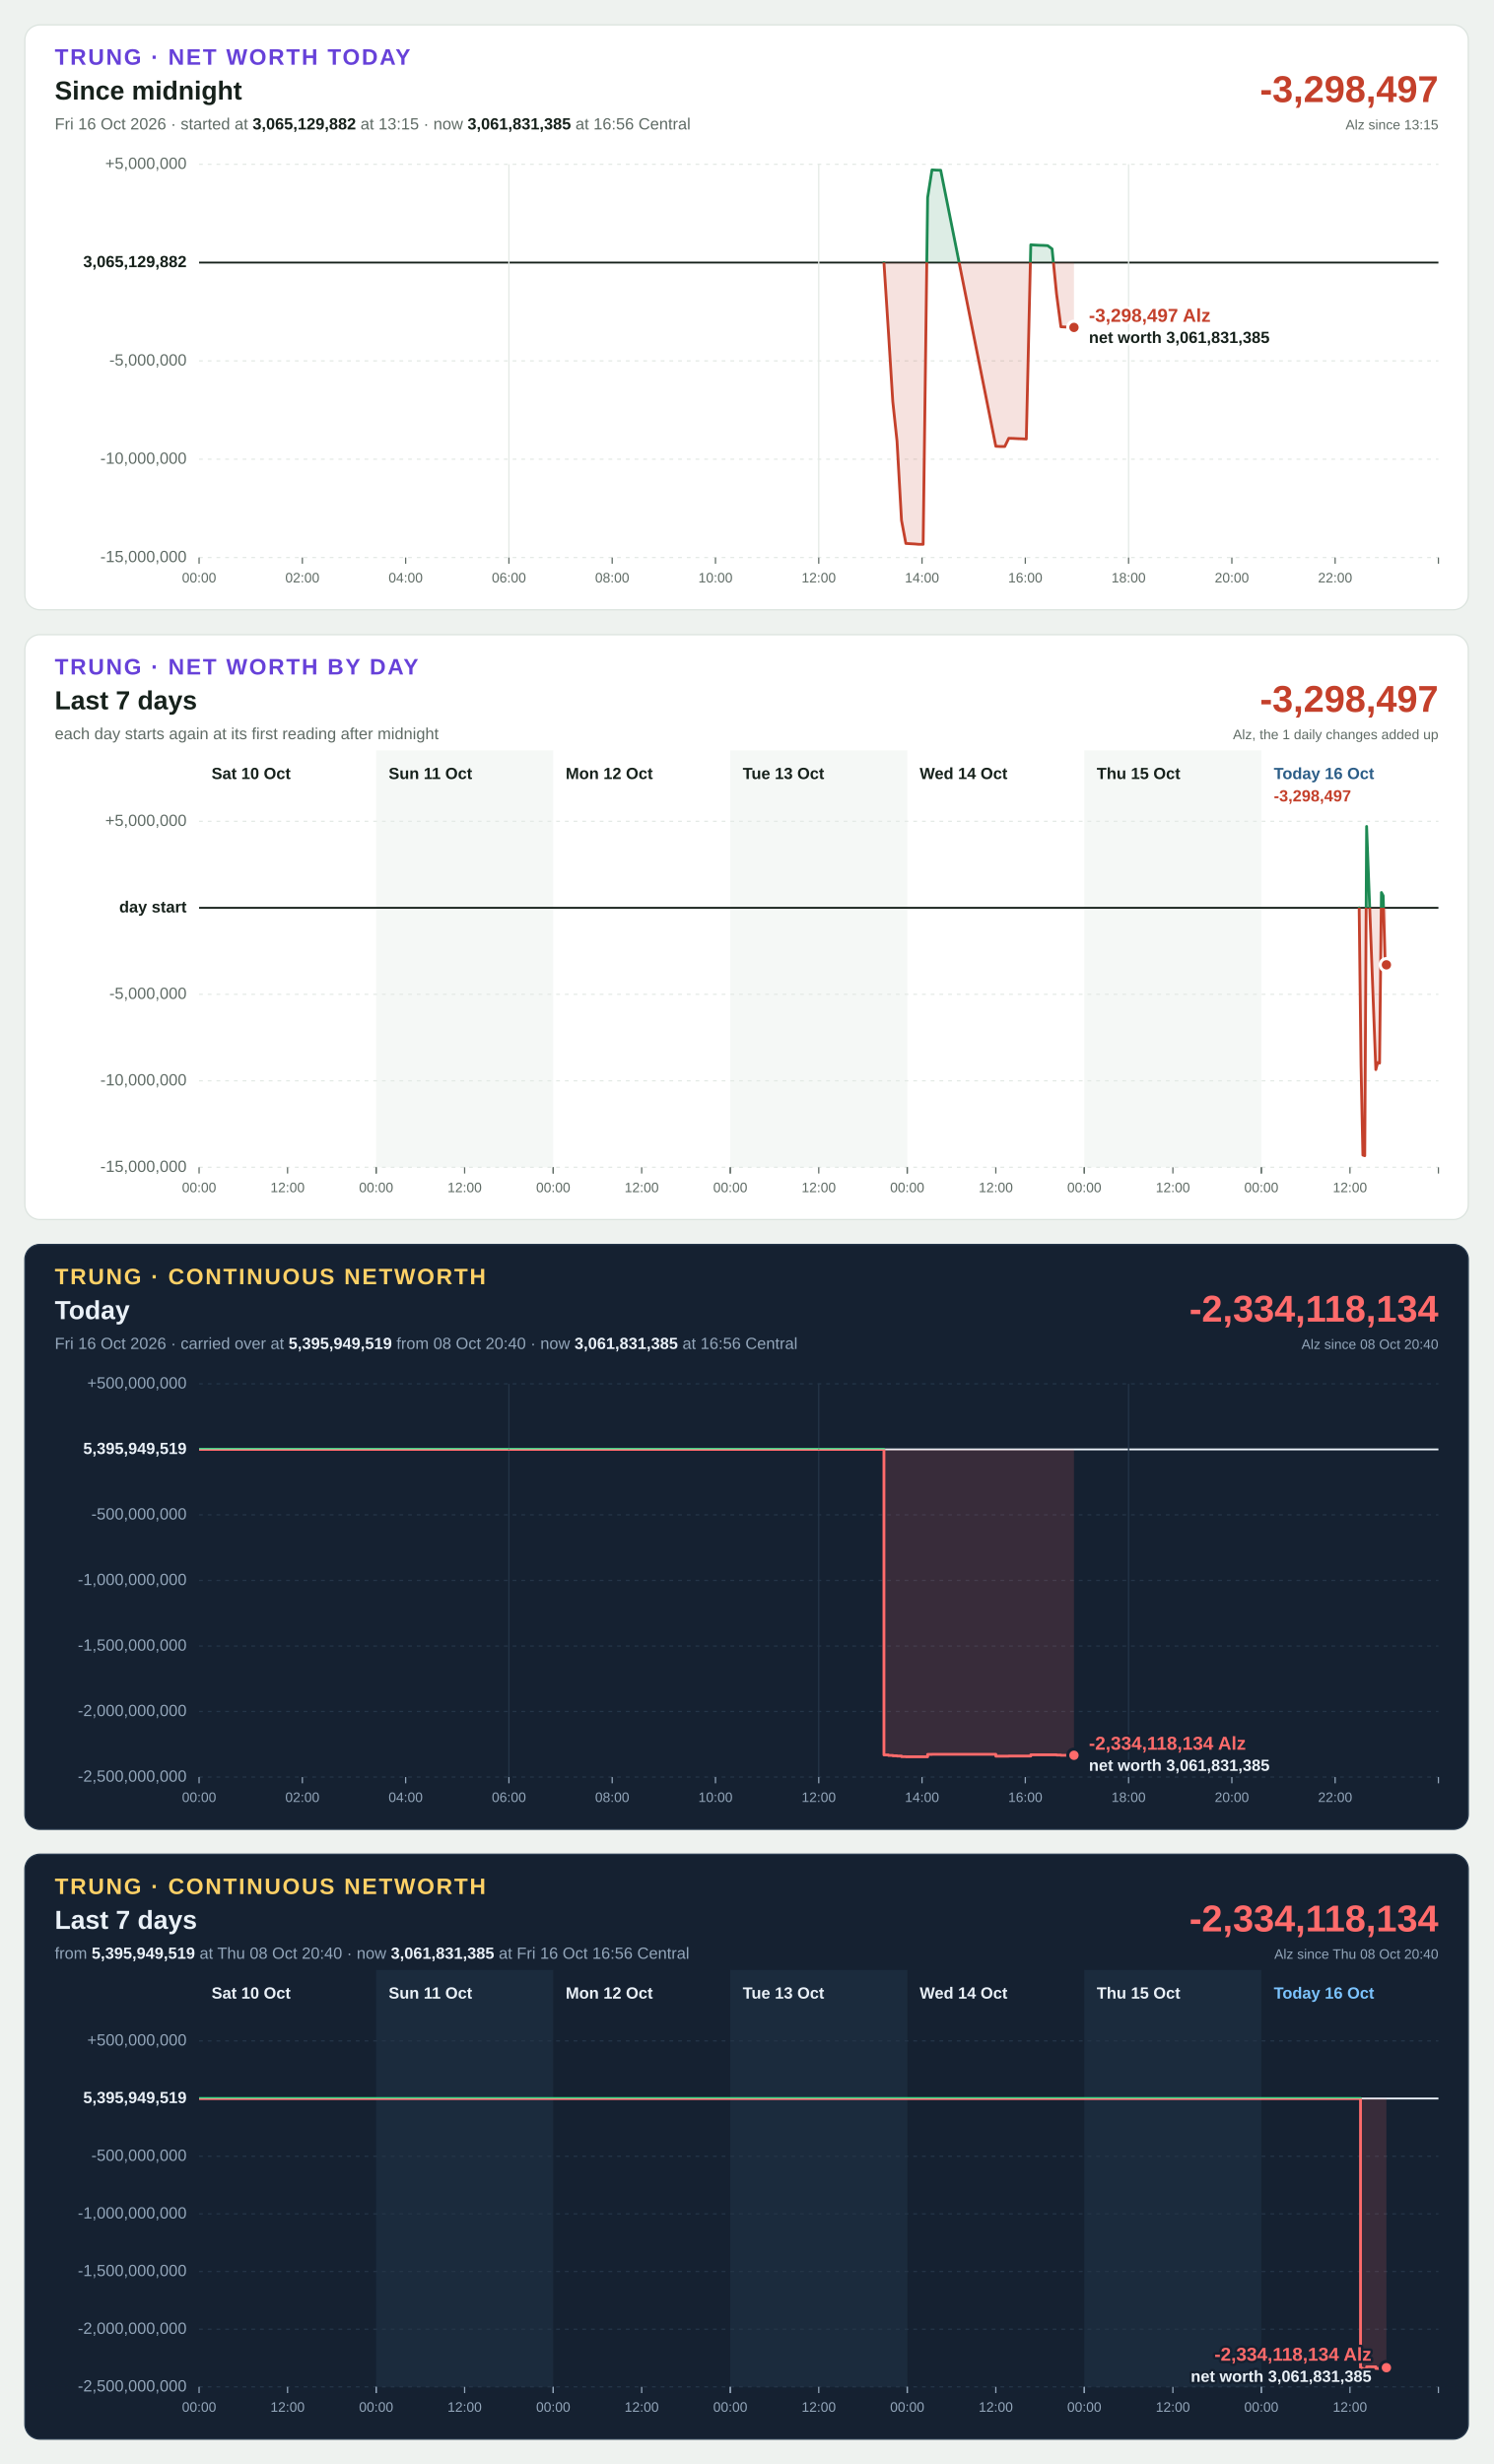
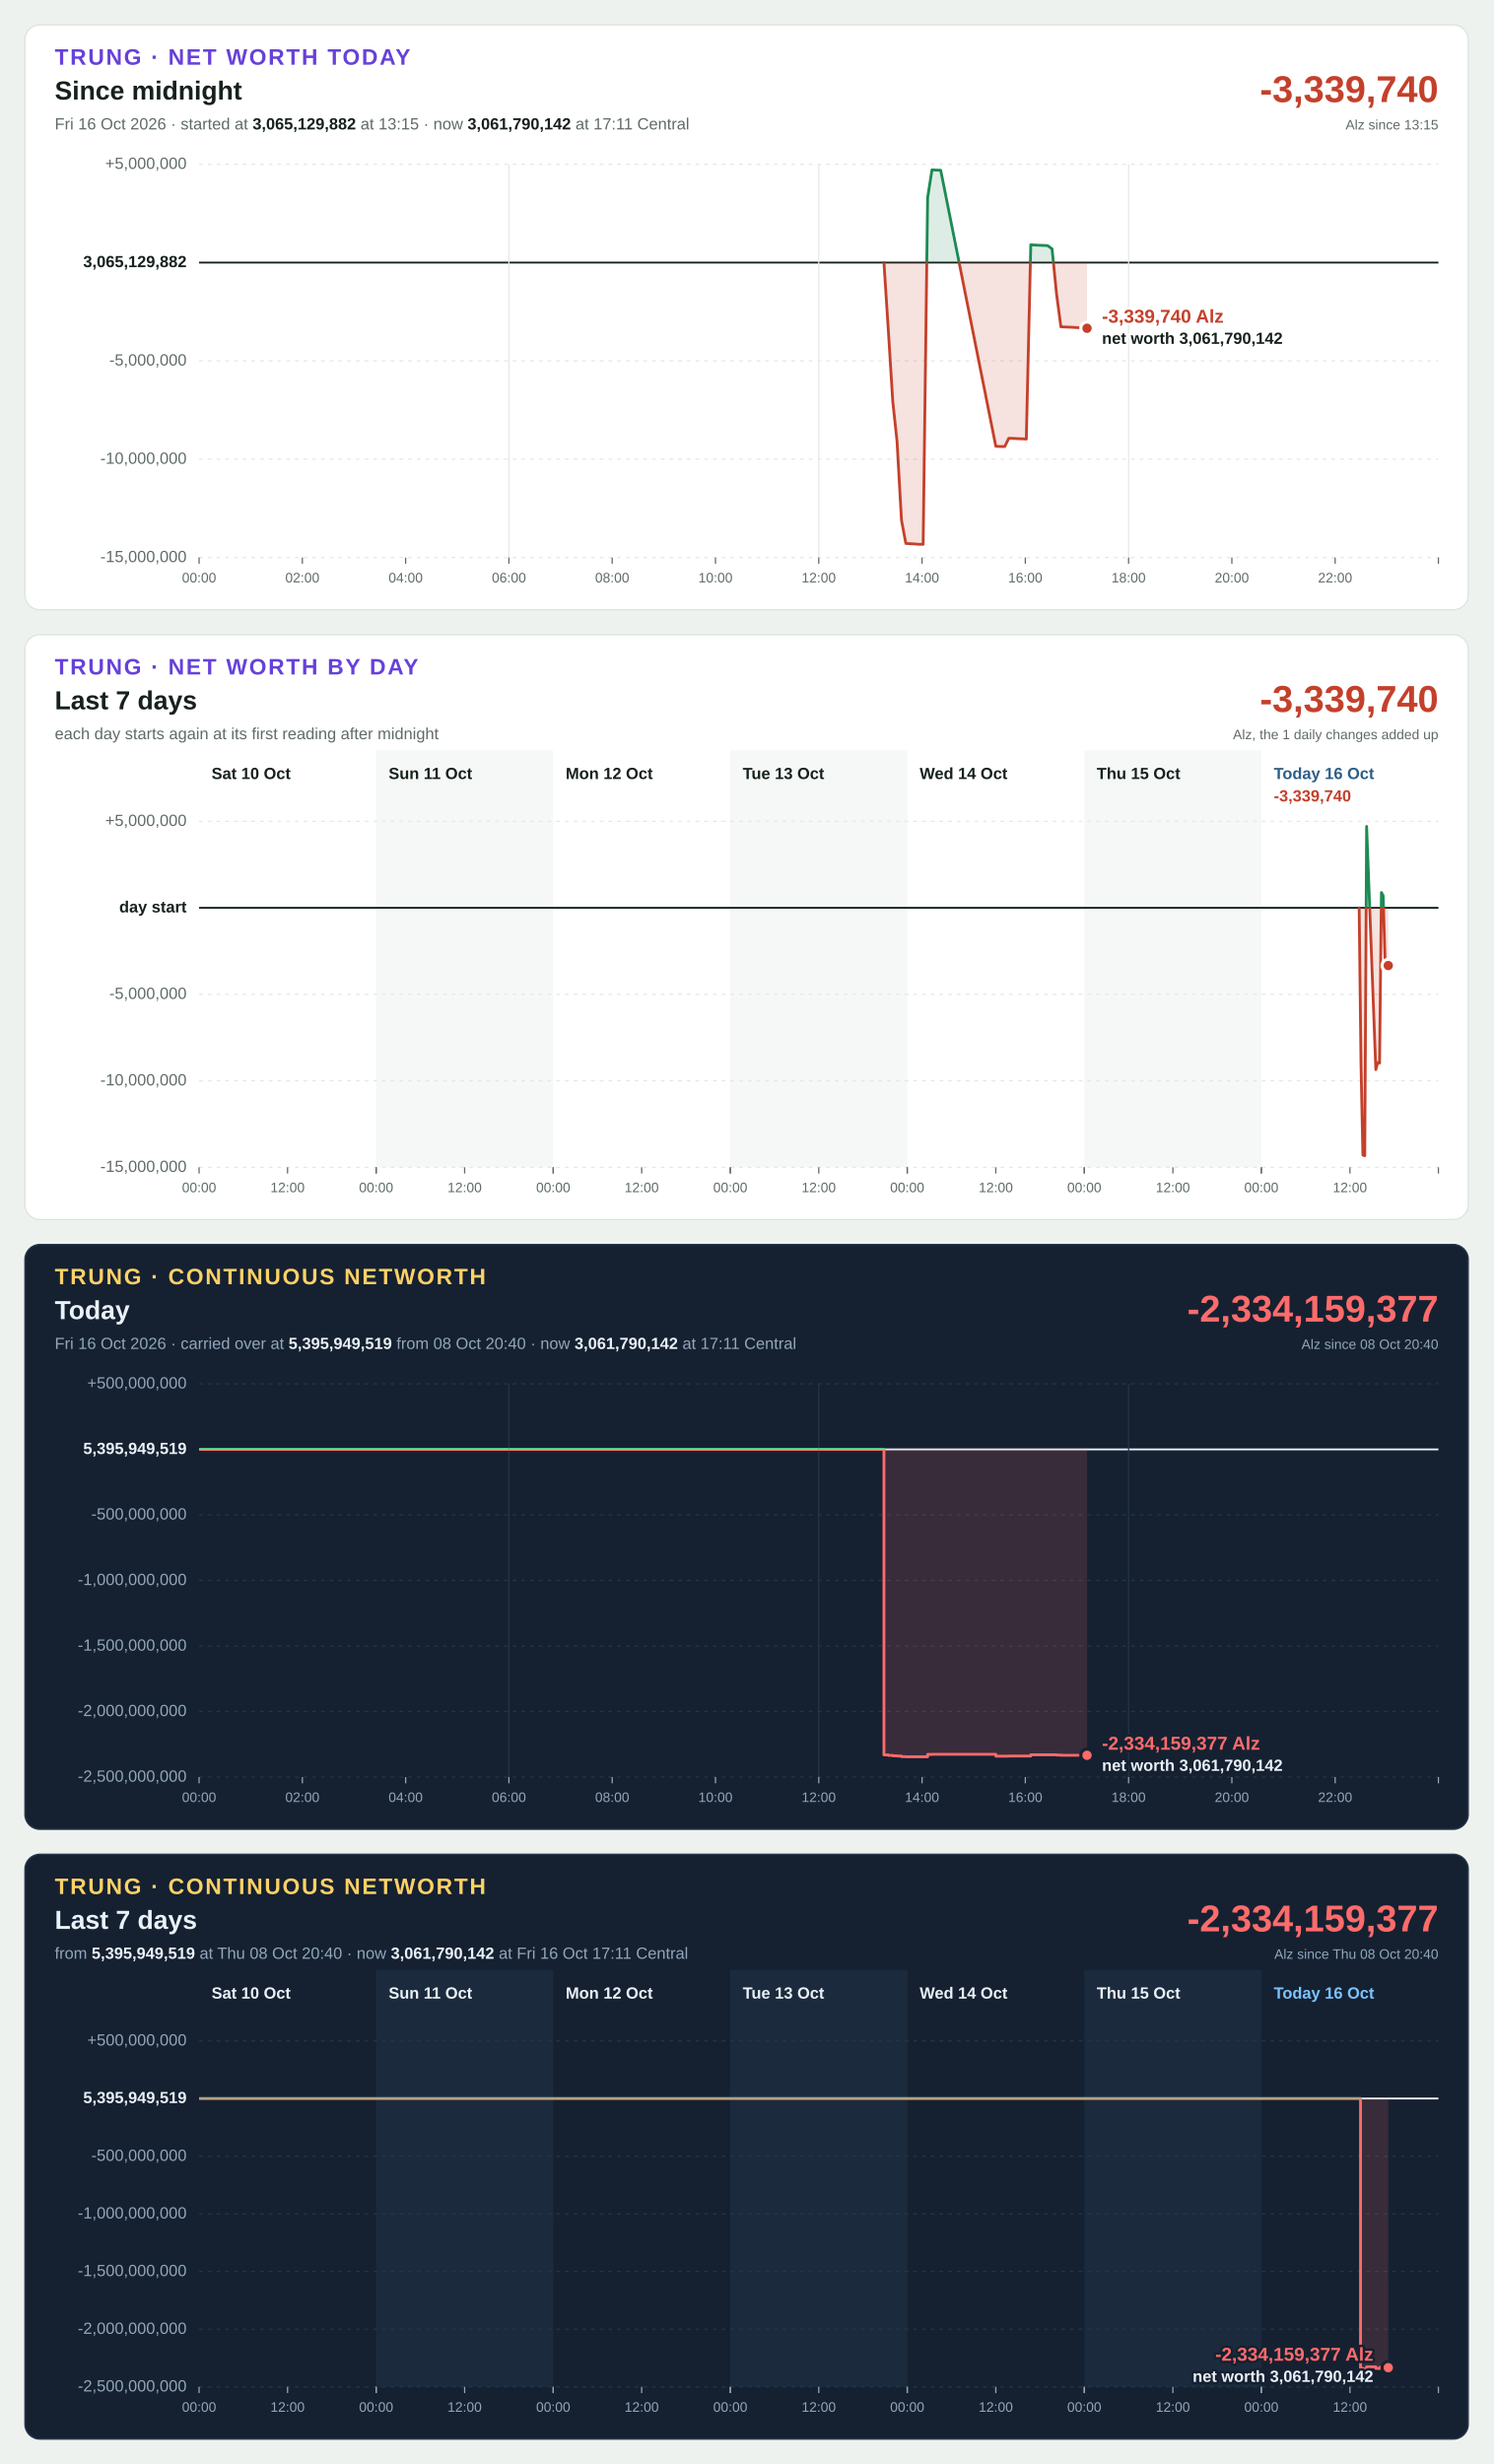
<svg xmlns="http://www.w3.org/2000/svg" width="1200" height="1980" viewBox="0 0 1200 1980" font-family="Segoe UI, Helvetica Neue, Arial, sans-serif" font-size="13" style="font-variant-numeric: tabular-nums">
  <rect width="1200" height="1980" fill="#eef2ef" />
  <g transform="translate(20,20)">
    <rect width="1160" height="470" rx="12" fill="#ffffff" stroke="#dbe3de" />
    <text x="24" y="32" font-size="18" font-weight="700" letter-spacing="1.4" fill="#6741d9">TRUNG · NET WORTH TODAY</text>
    <text x="24" y="60" font-size="21" font-weight="700" fill="#16211b">Since midnight</text>
-     <text x="24" y="84" fill="#5f6b65">Fri 16 Oct 2026 · started at <tspan font-weight="700" fill="#16211b">3,065,129,882</tspan> at 13:15 · now <tspan font-weight="700" fill="#16211b">3,061,831,385</tspan> at 16:56 Central</text>
-     <text x="1136" y="62" font-size="30" font-weight="700" text-anchor="end" fill="#c4402b">-3,298,497</text>
+     <text x="24" y="84" fill="#5f6b65">Fri 16 Oct 2026 · started at <tspan font-weight="700" fill="#16211b">3,065,129,882</tspan> at 13:15 · now <tspan font-weight="700" fill="#16211b">3,061,790,142</tspan> at 17:11 Central</text>
+     <text x="1136" y="62" font-size="30" font-weight="700" text-anchor="end" fill="#c4402b">-3,339,740</text>
    <text x="1136" y="84" font-size="11" text-anchor="end" fill="#5f6b65">Alz since 13:15</text>
    <line x1="140" x2="1136" y1="428.0" y2="428.0" stroke="#e3e9e5" stroke-width="1" stroke-dasharray="3 4" />
    <text x="130" y="428.0" text-anchor="end" dominant-baseline="middle" font-weight="400" fill="#5f6b65">-15,000,000</text>
    <line x1="140" x2="1136" y1="349.0" y2="349.0" stroke="#e3e9e5" stroke-width="1" stroke-dasharray="3 4" />
    <text x="130" y="349.0" text-anchor="end" dominant-baseline="middle" font-weight="400" fill="#5f6b65">-10,000,000</text>
    <line x1="140" x2="1136" y1="270.0" y2="270.0" stroke="#e3e9e5" stroke-width="1" stroke-dasharray="3 4" />
    <text x="130" y="270.0" text-anchor="end" dominant-baseline="middle" font-weight="400" fill="#5f6b65">-5,000,000</text>
    <line x1="140" x2="1136" y1="191.0" y2="191.0" stroke="#16211b" stroke-width="1.5" />
    <text x="130" y="191.0" text-anchor="end" dominant-baseline="middle" font-weight="700" fill="#16211b">3,065,129,882</text>
    <line x1="140" x2="1136" y1="112.0" y2="112.0" stroke="#e3e9e5" stroke-width="1" stroke-dasharray="3 4" />
    <text x="130" y="112.0" text-anchor="end" dominant-baseline="middle" font-weight="400" fill="#5f6b65">+5,000,000</text>
    <line x1="140.0" x2="140.0" y1="428" y2="433" stroke="#5f6b65" stroke-width="1" />
    <text x="140.0" y="448" font-size="11" text-anchor="middle" fill="#5f6b65">00:00</text>
    <line x1="223.0" x2="223.0" y1="428" y2="433" stroke="#5f6b65" stroke-width="1" />
    <text x="223.0" y="448" font-size="11" text-anchor="middle" fill="#5f6b65">02:00</text>
    <line x1="306.0" x2="306.0" y1="428" y2="433" stroke="#5f6b65" stroke-width="1" />
    <text x="306.0" y="448" font-size="11" text-anchor="middle" fill="#5f6b65">04:00</text>
    <line x1="389.0" x2="389.0" y1="112" y2="428" stroke="#e3e9e5" stroke-width="1" />
    <line x1="389.0" x2="389.0" y1="428" y2="433" stroke="#5f6b65" stroke-width="1" />
    <text x="389.0" y="448" font-size="11" text-anchor="middle" fill="#5f6b65">06:00</text>
    <line x1="472.0" x2="472.0" y1="428" y2="433" stroke="#5f6b65" stroke-width="1" />
    <text x="472.0" y="448" font-size="11" text-anchor="middle" fill="#5f6b65">08:00</text>
    <line x1="555.0" x2="555.0" y1="428" y2="433" stroke="#5f6b65" stroke-width="1" />
    <text x="555.0" y="448" font-size="11" text-anchor="middle" fill="#5f6b65">10:00</text>
    <line x1="638.0" x2="638.0" y1="112" y2="428" stroke="#e3e9e5" stroke-width="1" />
    <line x1="638.0" x2="638.0" y1="428" y2="433" stroke="#5f6b65" stroke-width="1" />
    <text x="638.0" y="448" font-size="11" text-anchor="middle" fill="#5f6b65">12:00</text>
    <line x1="721.0" x2="721.0" y1="428" y2="433" stroke="#5f6b65" stroke-width="1" />
    <text x="721.0" y="448" font-size="11" text-anchor="middle" fill="#5f6b65">14:00</text>
    <line x1="804.0" x2="804.0" y1="428" y2="433" stroke="#5f6b65" stroke-width="1" />
    <text x="804.0" y="448" font-size="11" text-anchor="middle" fill="#5f6b65">16:00</text>
    <line x1="887.0" x2="887.0" y1="112" y2="428" stroke="#e3e9e5" stroke-width="1" />
    <line x1="887.0" x2="887.0" y1="428" y2="433" stroke="#5f6b65" stroke-width="1" />
    <text x="887.0" y="448" font-size="11" text-anchor="middle" fill="#5f6b65">18:00</text>
    <line x1="970.0" x2="970.0" y1="428" y2="433" stroke="#5f6b65" stroke-width="1" />
    <text x="970.0" y="448" font-size="11" text-anchor="middle" fill="#5f6b65">20:00</text>
    <line x1="1053.0" x2="1053.0" y1="428" y2="433" stroke="#5f6b65" stroke-width="1" />
    <text x="1053.0" y="448" font-size="11" text-anchor="middle" fill="#5f6b65">22:00</text>
    <line x1="1136.0" x2="1136.0" y1="428" y2="433" stroke="#5f6b65" stroke-width="1" />
    <defs>
-       <path id="shape-today" d="M690.4 191.0L690.4 191.0L694.0 246.8L697.5 302.7L700.9 334.5L704.5 398.1L708.0 416.7L711.4 416.9L715.0 417.1L718.5 417.4L721.9 417.4L725.5 138.8L729.0 116.5L732.4 116.7L736.0 116.8L780.3 338.6L783.9 338.8L787.5 338.8L790.7 332.2L794.4 332.3L798.0 332.5L801.1 332.6L804.8 332.8L808.4 176.7L811.5 176.9L815.2 177.1L818.8 177.2L822.0 177.4L825.5 180.0L829.1 216.2L832.6 242.6L836.3 242.8L839.9 242.9L843.1 243.1L843.1 191.0Z" />
-       <path id="line-today" d="M690.4 191.0L694.0 246.8L697.5 302.7L700.9 334.5L704.5 398.1L708.0 416.7L711.4 416.9L715.0 417.1L718.5 417.4L721.9 417.4L725.5 138.8L729.0 116.5L732.4 116.7L736.0 116.8L780.3 338.6L783.9 338.8L787.5 338.8L790.7 332.2L794.4 332.3L798.0 332.5L801.1 332.6L804.8 332.8L808.4 176.7L811.5 176.9L815.2 177.1L818.8 177.2L822.0 177.4L825.5 180.0L829.1 216.2L832.6 242.6L836.3 242.8L839.9 242.9L843.1 243.1" />
+       <path id="shape-today" d="M690.4 191.0L690.4 191.0L694.0 246.8L697.5 302.7L700.9 334.5L704.5 398.1L708.0 416.7L711.4 416.9L715.0 417.1L718.5 417.4L721.9 417.4L725.5 138.8L729.0 116.5L732.4 116.7L736.0 116.8L780.3 338.6L783.9 338.8L787.5 338.8L790.7 332.2L794.4 332.3L798.0 332.5L801.1 332.6L804.8 332.8L808.4 176.7L811.5 176.9L815.2 177.1L818.8 177.2L822.0 177.4L825.5 180.0L829.1 216.2L832.6 242.6L836.3 242.8L839.9 242.9L843.1 243.1L846.7 243.3L850.3 243.6L853.6 243.8L853.6 191.0Z" />
+       <path id="line-today" d="M690.4 191.0L694.0 246.8L697.5 302.7L700.9 334.5L704.5 398.1L708.0 416.7L711.4 416.9L715.0 417.1L718.5 417.4L721.9 417.4L725.5 138.8L729.0 116.5L732.4 116.7L736.0 116.8L780.3 338.6L783.9 338.8L787.5 338.8L790.7 332.2L794.4 332.3L798.0 332.5L801.1 332.6L804.8 332.8L808.4 176.7L811.5 176.9L815.2 177.1L818.8 177.2L822.0 177.4L825.5 180.0L829.1 216.2L832.6 242.6L836.3 242.8L839.9 242.9L843.1 243.1L846.7 243.3L850.3 243.6L853.6 243.8" />
      <clipPath id="up-today">
        <rect x="140" y="112" width="996" height="79.0" />
      </clipPath>
      <clipPath id="down-today">
        <rect x="140" y="191.0" width="996" height="237.0" />
      </clipPath>
    </defs>
    <use href="#shape-today" fill="#1d8a53" fill-opacity="0.15" clip-path="url(#up-today)" />
    <use href="#line-today" fill="none" stroke="#1d8a53" stroke-width="2.25" stroke-linejoin="round" stroke-linecap="round" clip-path="url(#up-today)" />
    <use href="#shape-today" fill="#c4402b" fill-opacity="0.15" clip-path="url(#down-today)" />
    <use href="#line-today" fill="none" stroke="#c4402b" stroke-width="2.25" stroke-linejoin="round" stroke-linecap="round" clip-path="url(#down-today)" />
-     <circle cx="843.1" cy="243.1" r="5" fill="#c4402b" stroke="#ffffff" stroke-width="2.5" />
-     <text x="855.1" y="238.6" text-anchor="start" font-size="15" font-weight="700" fill="#c4402b" stroke="#ffffff" stroke-width="4" stroke-linejoin="round" paint-order="stroke">-3,298,497 Alz</text>
-     <text x="855.1" y="255.6" text-anchor="start" font-size="13" font-weight="600" fill="#16211b" stroke="#ffffff" stroke-width="4" stroke-linejoin="round" paint-order="stroke">net worth 3,061,831,385</text>
+     <circle cx="853.6" cy="243.8" r="5" fill="#c4402b" stroke="#ffffff" stroke-width="2.5" />
+     <text x="865.6" y="239.3" text-anchor="start" font-size="15" font-weight="700" fill="#c4402b" stroke="#ffffff" stroke-width="4" stroke-linejoin="round" paint-order="stroke">-3,339,740 Alz</text>
+     <text x="865.6" y="256.3" text-anchor="start" font-size="13" font-weight="600" fill="#16211b" stroke="#ffffff" stroke-width="4" stroke-linejoin="round" paint-order="stroke">net worth 3,061,790,142</text>
  </g>
  <g transform="translate(20,510)">
    <rect width="1160" height="470" rx="12" fill="#ffffff" stroke="#dbe3de" />
    <text x="24" y="32" font-size="18" font-weight="700" letter-spacing="1.4" fill="#6741d9">TRUNG · NET WORTH BY DAY</text>
    <text x="24" y="60" font-size="21" font-weight="700" fill="#16211b">Last 7 days</text>
    <text x="24" y="84" fill="#5f6b65">each day starts again at its first reading after midnight</text>
-     <text x="1136" y="62" font-size="30" font-weight="700" text-anchor="end" fill="#c4402b">-3,298,497</text>
+     <text x="1136" y="62" font-size="30" font-weight="700" text-anchor="end" fill="#c4402b">-3,339,740</text>
    <text x="1136" y="84" font-size="11" text-anchor="end" fill="#5f6b65">Alz, the 1 daily changes added up</text>
    <rect x="282.3" y="93" width="142.3" height="335" fill="#f5f8f6" />
    <rect x="566.9" y="93" width="142.3" height="335" fill="#f5f8f6" />
    <rect x="851.4" y="93" width="142.3" height="335" fill="#f5f8f6" />
    <line x1="140" x2="1136" y1="428.0" y2="428.0" stroke="#e3e9e5" stroke-width="1" stroke-dasharray="3 4" />
    <text x="130" y="428.0" text-anchor="end" dominant-baseline="middle" font-weight="400" fill="#5f6b65">-15,000,000</text>
    <line x1="140" x2="1136" y1="358.5" y2="358.5" stroke="#e3e9e5" stroke-width="1" stroke-dasharray="3 4" />
    <text x="130" y="358.5" text-anchor="end" dominant-baseline="middle" font-weight="400" fill="#5f6b65">-10,000,000</text>
    <line x1="140" x2="1136" y1="289.0" y2="289.0" stroke="#e3e9e5" stroke-width="1" stroke-dasharray="3 4" />
    <text x="130" y="289.0" text-anchor="end" dominant-baseline="middle" font-weight="400" fill="#5f6b65">-5,000,000</text>
    <line x1="140" x2="1136" y1="219.5" y2="219.5" stroke="#16211b" stroke-width="1.5" />
    <text x="130" y="219.5" text-anchor="end" dominant-baseline="middle" font-weight="700" fill="#16211b">day start</text>
    <line x1="140" x2="1136" y1="150.0" y2="150.0" stroke="#e3e9e5" stroke-width="1" stroke-dasharray="3 4" />
    <text x="130" y="150.0" text-anchor="end" dominant-baseline="middle" font-weight="400" fill="#5f6b65">+5,000,000</text>
    <text x="150.0" y="116" font-weight="700" fill="#16211b">Sat 10 Oct</text>
    <line x1="140.0" x2="140.0" y1="428" y2="433" stroke="#5f6b65" stroke-width="1" />
    <text x="140.0" y="448" font-size="11" text-anchor="middle" fill="#5f6b65">00:00</text>
    <line x1="211.1" x2="211.1" y1="428" y2="433" stroke="#5f6b65" stroke-width="1" />
    <text x="211.1" y="448" font-size="11" text-anchor="middle" fill="#5f6b65">12:00</text>
    <line x1="282.3" x2="282.3" y1="428" y2="433" stroke="#5f6b65" stroke-width="1" />
    <text x="292.3" y="116" font-weight="700" fill="#16211b">Sun 11 Oct</text>
    <line x1="282.3" x2="282.3" y1="428" y2="433" stroke="#5f6b65" stroke-width="1" />
    <text x="282.3" y="448" font-size="11" text-anchor="middle" fill="#5f6b65">00:00</text>
    <line x1="353.4" x2="353.4" y1="428" y2="433" stroke="#5f6b65" stroke-width="1" />
    <text x="353.4" y="448" font-size="11" text-anchor="middle" fill="#5f6b65">12:00</text>
    <line x1="424.6" x2="424.6" y1="428" y2="433" stroke="#5f6b65" stroke-width="1" />
    <text x="434.6" y="116" font-weight="700" fill="#16211b">Mon 12 Oct</text>
    <line x1="424.6" x2="424.6" y1="428" y2="433" stroke="#5f6b65" stroke-width="1" />
    <text x="424.6" y="448" font-size="11" text-anchor="middle" fill="#5f6b65">00:00</text>
    <line x1="495.7" x2="495.7" y1="428" y2="433" stroke="#5f6b65" stroke-width="1" />
    <text x="495.7" y="448" font-size="11" text-anchor="middle" fill="#5f6b65">12:00</text>
    <line x1="566.9" x2="566.9" y1="428" y2="433" stroke="#5f6b65" stroke-width="1" />
    <text x="576.9" y="116" font-weight="700" fill="#16211b">Tue 13 Oct</text>
    <line x1="566.9" x2="566.9" y1="428" y2="433" stroke="#5f6b65" stroke-width="1" />
    <text x="566.9" y="448" font-size="11" text-anchor="middle" fill="#5f6b65">00:00</text>
    <line x1="638.0" x2="638.0" y1="428" y2="433" stroke="#5f6b65" stroke-width="1" />
    <text x="638.0" y="448" font-size="11" text-anchor="middle" fill="#5f6b65">12:00</text>
    <line x1="709.1" x2="709.1" y1="428" y2="433" stroke="#5f6b65" stroke-width="1" />
    <text x="719.1" y="116" font-weight="700" fill="#16211b">Wed 14 Oct</text>
    <line x1="709.1" x2="709.1" y1="428" y2="433" stroke="#5f6b65" stroke-width="1" />
    <text x="709.1" y="448" font-size="11" text-anchor="middle" fill="#5f6b65">00:00</text>
    <line x1="780.3" x2="780.3" y1="428" y2="433" stroke="#5f6b65" stroke-width="1" />
    <text x="780.3" y="448" font-size="11" text-anchor="middle" fill="#5f6b65">12:00</text>
    <line x1="851.4" x2="851.4" y1="428" y2="433" stroke="#5f6b65" stroke-width="1" />
    <text x="861.4" y="116" font-weight="700" fill="#16211b">Thu 15 Oct</text>
    <line x1="851.4" x2="851.4" y1="428" y2="433" stroke="#5f6b65" stroke-width="1" />
    <text x="851.4" y="448" font-size="11" text-anchor="middle" fill="#5f6b65">00:00</text>
    <line x1="922.6" x2="922.6" y1="428" y2="433" stroke="#5f6b65" stroke-width="1" />
    <text x="922.6" y="448" font-size="11" text-anchor="middle" fill="#5f6b65">12:00</text>
    <line x1="993.7" x2="993.7" y1="428" y2="433" stroke="#5f6b65" stroke-width="1" />
    <text x="1003.7" y="116" font-weight="700" fill="#2b5d87">Today 16 Oct</text>
    <line x1="993.7" x2="993.7" y1="428" y2="433" stroke="#5f6b65" stroke-width="1" />
    <text x="993.7" y="448" font-size="11" text-anchor="middle" fill="#5f6b65">00:00</text>
    <line x1="1064.9" x2="1064.9" y1="428" y2="433" stroke="#5f6b65" stroke-width="1" />
    <text x="1064.9" y="448" font-size="11" text-anchor="middle" fill="#5f6b65">12:00</text>
    <line x1="1136.0" x2="1136.0" y1="428" y2="433" stroke="#5f6b65" stroke-width="1" />
-     <text x="1003.7" y="134" font-weight="700" fill="#c4402b">-3,298,497</text>
-     <defs>
-       <path id="shape-day6" d="M1072.3 219.5L1072.3 219.5L1073.8 345.7L1075.3 418.2L1076.8 418.7L1078.3 154.1L1085.7 349.5L1087.2 343.8L1088.7 344.3L1090.2 207.2L1091.6 209.8L1093.2 265.0L1094.2 265.3L1094.2 219.5Z" />
-       <path id="line-day6" d="M1072.3 219.5L1073.8 345.7L1075.3 418.2L1076.8 418.7L1078.3 154.1L1085.7 349.5L1087.2 343.8L1088.7 344.3L1090.2 207.2L1091.6 209.8L1093.2 265.0L1094.2 265.3" />
+     <text x="1003.7" y="134" font-weight="700" fill="#c4402b">-3,339,740</text>
+     <defs>
+       <path id="shape-day6" d="M1072.3 219.5L1072.3 219.5L1073.8 345.7L1075.3 418.2L1076.8 418.7L1078.3 154.1L1085.7 349.5L1087.2 343.8L1088.7 344.3L1090.2 207.2L1091.6 209.8L1093.2 265.0L1094.7 265.5L1095.7 265.9L1095.7 219.5Z" />
+       <path id="line-day6" d="M1072.3 219.5L1073.8 345.7L1075.3 418.2L1076.8 418.7L1078.3 154.1L1085.7 349.5L1087.2 343.8L1088.7 344.3L1090.2 207.2L1091.6 209.8L1093.2 265.0L1094.7 265.5L1095.7 265.9" />
      <clipPath id="up-day6">
        <rect x="140" y="150" width="996" height="69.5" />
      </clipPath>
      <clipPath id="down-day6">
        <rect x="140" y="219.5" width="996" height="208.5" />
      </clipPath>
    </defs>
    <use href="#shape-day6" fill="#1d8a53" fill-opacity="0.15" clip-path="url(#up-day6)" />
    <use href="#line-day6" fill="none" stroke="#1d8a53" stroke-width="2.25" stroke-linejoin="round" stroke-linecap="round" clip-path="url(#up-day6)" />
    <use href="#shape-day6" fill="#c4402b" fill-opacity="0.15" clip-path="url(#down-day6)" />
    <use href="#line-day6" fill="none" stroke="#c4402b" stroke-width="2.25" stroke-linejoin="round" stroke-linecap="round" clip-path="url(#down-day6)" />
-     <circle cx="1094.2" cy="265.3" r="5" fill="#c4402b" stroke="#ffffff" stroke-width="2.5" />
+     <circle cx="1095.7" cy="265.9" r="5" fill="#c4402b" stroke="#ffffff" stroke-width="2.5" />
  </g>
  <g transform="translate(20,1000)">
    <rect width="1160" height="470" rx="12" fill="#152131" stroke="#24364a" />
    <text x="24" y="32" font-size="18" font-weight="700" letter-spacing="1.4" fill="#ffd166">TRUNG · CONTINUOUS NETWORTH</text>
    <text x="24" y="60" font-size="21" font-weight="700" fill="#eaf1f8">Today</text>
-     <text x="24" y="84" fill="#93a6ba">Fri 16 Oct 2026 · carried over at <tspan font-weight="700" fill="#eaf1f8">5,395,949,519</tspan> from 08 Oct 20:40 · now <tspan font-weight="700" fill="#eaf1f8">3,061,831,385</tspan> at 16:56 Central</text>
-     <text x="1136" y="62" font-size="30" font-weight="700" text-anchor="end" fill="#ff6b6b">-2,334,118,134</text>
+     <text x="24" y="84" fill="#93a6ba">Fri 16 Oct 2026 · carried over at <tspan font-weight="700" fill="#eaf1f8">5,395,949,519</tspan> from 08 Oct 20:40 · now <tspan font-weight="700" fill="#eaf1f8">3,061,790,142</tspan> at 17:11 Central</text>
+     <text x="1136" y="62" font-size="30" font-weight="700" text-anchor="end" fill="#ff6b6b">-2,334,159,377</text>
    <text x="1136" y="84" font-size="11" text-anchor="end" fill="#93a6ba">Alz since 08 Oct 20:40</text>
    <line x1="140" x2="1136" y1="428.0" y2="428.0" stroke="#243548" stroke-width="1" stroke-dasharray="3 4" />
    <text x="130" y="428.0" text-anchor="end" dominant-baseline="middle" font-weight="400" fill="#93a6ba">-2,500,000,000</text>
    <line x1="140" x2="1136" y1="375.3" y2="375.3" stroke="#243548" stroke-width="1" stroke-dasharray="3 4" />
    <text x="130" y="375.3" text-anchor="end" dominant-baseline="middle" font-weight="400" fill="#93a6ba">-2,000,000,000</text>
    <line x1="140" x2="1136" y1="322.7" y2="322.7" stroke="#243548" stroke-width="1" stroke-dasharray="3 4" />
    <text x="130" y="322.7" text-anchor="end" dominant-baseline="middle" font-weight="400" fill="#93a6ba">-1,500,000,000</text>
    <line x1="140" x2="1136" y1="270.0" y2="270.0" stroke="#243548" stroke-width="1" stroke-dasharray="3 4" />
    <text x="130" y="270.0" text-anchor="end" dominant-baseline="middle" font-weight="400" fill="#93a6ba">-1,000,000,000</text>
    <line x1="140" x2="1136" y1="217.3" y2="217.3" stroke="#243548" stroke-width="1" stroke-dasharray="3 4" />
    <text x="130" y="217.3" text-anchor="end" dominant-baseline="middle" font-weight="400" fill="#93a6ba">-500,000,000</text>
    <line x1="140" x2="1136" y1="164.7" y2="164.7" stroke="#eaf1f8" stroke-width="1.5" />
    <text x="130" y="164.7" text-anchor="end" dominant-baseline="middle" font-weight="700" fill="#eaf1f8">5,395,949,519</text>
    <line x1="140" x2="1136" y1="112.0" y2="112.0" stroke="#243548" stroke-width="1" stroke-dasharray="3 4" />
    <text x="130" y="112.0" text-anchor="end" dominant-baseline="middle" font-weight="400" fill="#93a6ba">+500,000,000</text>
    <line x1="140.0" x2="140.0" y1="428" y2="433" stroke="#93a6ba" stroke-width="1" />
    <text x="140.0" y="448" font-size="11" text-anchor="middle" fill="#93a6ba">00:00</text>
    <line x1="223.0" x2="223.0" y1="428" y2="433" stroke="#93a6ba" stroke-width="1" />
    <text x="223.0" y="448" font-size="11" text-anchor="middle" fill="#93a6ba">02:00</text>
    <line x1="306.0" x2="306.0" y1="428" y2="433" stroke="#93a6ba" stroke-width="1" />
    <text x="306.0" y="448" font-size="11" text-anchor="middle" fill="#93a6ba">04:00</text>
    <line x1="389.0" x2="389.0" y1="112" y2="428" stroke="#243548" stroke-width="1" />
    <line x1="389.0" x2="389.0" y1="428" y2="433" stroke="#93a6ba" stroke-width="1" />
    <text x="389.0" y="448" font-size="11" text-anchor="middle" fill="#93a6ba">06:00</text>
    <line x1="472.0" x2="472.0" y1="428" y2="433" stroke="#93a6ba" stroke-width="1" />
    <text x="472.0" y="448" font-size="11" text-anchor="middle" fill="#93a6ba">08:00</text>
    <line x1="555.0" x2="555.0" y1="428" y2="433" stroke="#93a6ba" stroke-width="1" />
    <text x="555.0" y="448" font-size="11" text-anchor="middle" fill="#93a6ba">10:00</text>
    <line x1="638.0" x2="638.0" y1="112" y2="428" stroke="#243548" stroke-width="1" />
    <line x1="638.0" x2="638.0" y1="428" y2="433" stroke="#93a6ba" stroke-width="1" />
    <text x="638.0" y="448" font-size="11" text-anchor="middle" fill="#93a6ba">12:00</text>
    <line x1="721.0" x2="721.0" y1="428" y2="433" stroke="#93a6ba" stroke-width="1" />
    <text x="721.0" y="448" font-size="11" text-anchor="middle" fill="#93a6ba">14:00</text>
    <line x1="804.0" x2="804.0" y1="428" y2="433" stroke="#93a6ba" stroke-width="1" />
    <text x="804.0" y="448" font-size="11" text-anchor="middle" fill="#93a6ba">16:00</text>
    <line x1="887.0" x2="887.0" y1="112" y2="428" stroke="#243548" stroke-width="1" />
    <line x1="887.0" x2="887.0" y1="428" y2="433" stroke="#93a6ba" stroke-width="1" />
    <text x="887.0" y="448" font-size="11" text-anchor="middle" fill="#93a6ba">18:00</text>
    <line x1="970.0" x2="970.0" y1="428" y2="433" stroke="#93a6ba" stroke-width="1" />
    <text x="970.0" y="448" font-size="11" text-anchor="middle" fill="#93a6ba">20:00</text>
    <line x1="1053.0" x2="1053.0" y1="428" y2="433" stroke="#93a6ba" stroke-width="1" />
    <text x="1053.0" y="448" font-size="11" text-anchor="middle" fill="#93a6ba">22:00</text>
    <line x1="1136.0" x2="1136.0" y1="428" y2="433" stroke="#93a6ba" stroke-width="1" />
    <defs>
-       <path id="shape-flow-today" d="M140.0 164.7L140.0 164.7L690.4 164.7L690.4 410.2L694.0 410.2L694.0 410.6L697.5 410.6L697.5 410.9L700.9 410.9L700.9 411.1L704.5 411.1L704.5 411.6L708.0 411.6L708.0 411.7L711.4 411.7L711.4 411.7L715.0 411.7L715.0 411.7L718.5 411.7L718.5 411.7L725.5 411.7L725.5 409.8L729.0 409.8L729.0 409.7L732.4 409.7L732.4 409.7L736.0 409.7L736.0 409.7L780.3 409.7L780.3 411.2L783.9 411.2L783.9 411.2L790.7 411.2L790.7 411.1L794.4 411.1L794.4 411.1L798.0 411.1L798.0 411.1L801.1 411.1L801.1 411.1L804.8 411.1L804.8 411.1L808.4 411.1L808.4 410.1L811.5 410.1L811.5 410.1L815.2 410.1L815.2 410.1L818.8 410.1L818.8 410.1L822.0 410.1L822.0 410.1L825.5 410.1L825.5 410.1L829.1 410.1L829.1 410.3L832.6 410.3L832.6 410.5L836.3 410.5L836.3 410.5L839.9 410.5L839.9 410.5L843.1 410.5L843.1 410.5L843.1 164.7Z" />
-       <path id="line-flow-today" d="M140.0 164.7L690.4 164.7L690.4 410.2L694.0 410.2L694.0 410.6L697.5 410.6L697.5 410.9L700.9 410.9L700.9 411.1L704.5 411.1L704.5 411.6L708.0 411.6L708.0 411.7L711.4 411.7L711.4 411.7L715.0 411.7L715.0 411.7L718.5 411.7L718.5 411.7L725.5 411.7L725.5 409.8L729.0 409.8L729.0 409.7L732.4 409.7L732.4 409.7L736.0 409.7L736.0 409.7L780.3 409.7L780.3 411.2L783.9 411.2L783.9 411.2L790.7 411.2L790.7 411.1L794.4 411.1L794.4 411.1L798.0 411.1L798.0 411.1L801.1 411.1L801.1 411.1L804.8 411.1L804.8 411.1L808.4 411.1L808.4 410.1L811.5 410.1L811.5 410.1L815.2 410.1L815.2 410.1L818.8 410.1L818.8 410.1L822.0 410.1L822.0 410.1L825.5 410.1L825.5 410.1L829.1 410.1L829.1 410.3L832.6 410.3L832.6 410.5L836.3 410.5L836.3 410.5L839.9 410.5L839.9 410.5L843.1 410.5L843.1 410.5" />
+       <path id="shape-flow-today" d="M140.0 164.7L140.0 164.7L690.4 164.7L690.4 410.2L694.0 410.2L694.0 410.6L697.5 410.6L697.5 410.9L700.9 410.9L700.9 411.1L704.5 411.1L704.5 411.6L708.0 411.6L708.0 411.7L711.4 411.7L711.4 411.7L715.0 411.7L715.0 411.7L718.5 411.7L718.5 411.7L725.5 411.7L725.5 409.8L729.0 409.8L729.0 409.7L732.4 409.7L732.4 409.7L736.0 409.7L736.0 409.7L780.3 409.7L780.3 411.2L783.9 411.2L783.9 411.2L790.7 411.2L790.7 411.1L794.4 411.1L794.4 411.1L798.0 411.1L798.0 411.1L801.1 411.1L801.1 411.1L804.8 411.1L804.8 411.1L808.4 411.1L808.4 410.1L811.5 410.1L811.5 410.1L815.2 410.1L815.2 410.1L818.8 410.1L818.8 410.1L822.0 410.1L822.0 410.1L825.5 410.1L825.5 410.1L829.1 410.1L829.1 410.3L832.6 410.3L832.6 410.5L836.3 410.5L836.3 410.5L839.9 410.5L839.9 410.5L843.1 410.5L843.1 410.5L846.7 410.5L846.7 410.5L850.3 410.5L850.3 410.5L853.6 410.5L853.6 410.5L853.6 164.7Z" />
+       <path id="line-flow-today" d="M140.0 164.7L690.4 164.7L690.4 410.2L694.0 410.2L694.0 410.6L697.5 410.6L697.5 410.9L700.9 410.9L700.9 411.1L704.5 411.1L704.5 411.6L708.0 411.6L708.0 411.7L711.4 411.7L711.4 411.7L715.0 411.7L715.0 411.7L718.5 411.7L718.5 411.7L725.5 411.7L725.5 409.8L729.0 409.8L729.0 409.7L732.4 409.7L732.4 409.7L736.0 409.7L736.0 409.7L780.3 409.7L780.3 411.2L783.9 411.2L783.9 411.2L790.7 411.2L790.7 411.1L794.4 411.1L794.4 411.1L798.0 411.1L798.0 411.1L801.1 411.1L801.1 411.1L804.8 411.1L804.8 411.1L808.4 411.1L808.4 410.1L811.5 410.1L811.5 410.1L815.2 410.1L815.2 410.1L818.8 410.1L818.8 410.1L822.0 410.1L822.0 410.1L825.5 410.1L825.5 410.1L829.1 410.1L829.1 410.3L832.6 410.3L832.6 410.5L836.3 410.5L836.3 410.5L839.9 410.5L839.9 410.5L843.1 410.5L843.1 410.5L846.7 410.5L846.7 410.5L850.3 410.5L850.3 410.5L853.6 410.5L853.6 410.5" />
      <clipPath id="up-flow-today">
        <rect x="140" y="112" width="996" height="52.7" />
      </clipPath>
      <clipPath id="down-flow-today">
        <rect x="140" y="164.7" width="996" height="263.3" />
      </clipPath>
    </defs>
    <use href="#shape-flow-today" fill="#3ddc84" fill-opacity="0.15" clip-path="url(#up-flow-today)" />
    <use href="#line-flow-today" fill="none" stroke="#3ddc84" stroke-width="2.25" stroke-linejoin="round" stroke-linecap="round" clip-path="url(#up-flow-today)" />
    <use href="#shape-flow-today" fill="#ff6b6b" fill-opacity="0.15" clip-path="url(#down-flow-today)" />
    <use href="#line-flow-today" fill="none" stroke="#ff6b6b" stroke-width="2.25" stroke-linejoin="round" stroke-linecap="round" clip-path="url(#down-flow-today)" />
-     <circle cx="843.1" cy="410.5" r="5" fill="#ff6b6b" stroke="#152131" stroke-width="2.5" />
-     <text x="855.1" y="406.0" text-anchor="start" font-size="15" font-weight="700" fill="#ff6b6b" stroke="#152131" stroke-width="4" stroke-linejoin="round" paint-order="stroke">-2,334,118,134 Alz</text>
-     <text x="855.1" y="423.0" text-anchor="start" font-size="13" font-weight="600" fill="#eaf1f8" stroke="#152131" stroke-width="4" stroke-linejoin="round" paint-order="stroke">net worth 3,061,831,385</text>
+     <circle cx="853.6" cy="410.5" r="5" fill="#ff6b6b" stroke="#152131" stroke-width="2.5" />
+     <text x="865.6" y="406.0" text-anchor="start" font-size="15" font-weight="700" fill="#ff6b6b" stroke="#152131" stroke-width="4" stroke-linejoin="round" paint-order="stroke">-2,334,159,377 Alz</text>
+     <text x="865.6" y="423.0" text-anchor="start" font-size="13" font-weight="600" fill="#eaf1f8" stroke="#152131" stroke-width="4" stroke-linejoin="round" paint-order="stroke">net worth 3,061,790,142</text>
  </g>
  <g transform="translate(20,1490)">
    <rect width="1160" height="470" rx="12" fill="#152131" stroke="#24364a" />
    <text x="24" y="32" font-size="18" font-weight="700" letter-spacing="1.4" fill="#ffd166">TRUNG · CONTINUOUS NETWORTH</text>
    <text x="24" y="60" font-size="21" font-weight="700" fill="#eaf1f8">Last 7 days</text>
-     <text x="24" y="84" fill="#93a6ba">from <tspan font-weight="700" fill="#eaf1f8">5,395,949,519</tspan> at Thu 08 Oct 20:40 · now <tspan font-weight="700" fill="#eaf1f8">3,061,831,385</tspan> at Fri 16 Oct 16:56 Central</text>
-     <text x="1136" y="62" font-size="30" font-weight="700" text-anchor="end" fill="#ff6b6b">-2,334,118,134</text>
+     <text x="24" y="84" fill="#93a6ba">from <tspan font-weight="700" fill="#eaf1f8">5,395,949,519</tspan> at Thu 08 Oct 20:40 · now <tspan font-weight="700" fill="#eaf1f8">3,061,790,142</tspan> at Fri 16 Oct 17:11 Central</text>
+     <text x="1136" y="62" font-size="30" font-weight="700" text-anchor="end" fill="#ff6b6b">-2,334,159,377</text>
    <text x="1136" y="84" font-size="11" text-anchor="end" fill="#93a6ba">Alz since Thu 08 Oct 20:40</text>
    <rect x="282.3" y="93" width="142.3" height="335" fill="#1b2b3d" />
    <rect x="566.9" y="93" width="142.3" height="335" fill="#1b2b3d" />
    <rect x="851.4" y="93" width="142.3" height="335" fill="#1b2b3d" />
    <line x1="140" x2="1136" y1="428.0" y2="428.0" stroke="#243548" stroke-width="1" stroke-dasharray="3 4" />
    <text x="130" y="428.0" text-anchor="end" dominant-baseline="middle" font-weight="400" fill="#93a6ba">-2,500,000,000</text>
    <line x1="140" x2="1136" y1="381.7" y2="381.7" stroke="#243548" stroke-width="1" stroke-dasharray="3 4" />
    <text x="130" y="381.7" text-anchor="end" dominant-baseline="middle" font-weight="400" fill="#93a6ba">-2,000,000,000</text>
    <line x1="140" x2="1136" y1="335.3" y2="335.3" stroke="#243548" stroke-width="1" stroke-dasharray="3 4" />
    <text x="130" y="335.3" text-anchor="end" dominant-baseline="middle" font-weight="400" fill="#93a6ba">-1,500,000,000</text>
    <line x1="140" x2="1136" y1="289.0" y2="289.0" stroke="#243548" stroke-width="1" stroke-dasharray="3 4" />
    <text x="130" y="289.0" text-anchor="end" dominant-baseline="middle" font-weight="400" fill="#93a6ba">-1,000,000,000</text>
    <line x1="140" x2="1136" y1="242.7" y2="242.7" stroke="#243548" stroke-width="1" stroke-dasharray="3 4" />
    <text x="130" y="242.7" text-anchor="end" dominant-baseline="middle" font-weight="400" fill="#93a6ba">-500,000,000</text>
    <line x1="140" x2="1136" y1="196.3" y2="196.3" stroke="#eaf1f8" stroke-width="1.5" />
    <text x="130" y="196.3" text-anchor="end" dominant-baseline="middle" font-weight="700" fill="#eaf1f8">5,395,949,519</text>
    <line x1="140" x2="1136" y1="150.0" y2="150.0" stroke="#243548" stroke-width="1" stroke-dasharray="3 4" />
    <text x="130" y="150.0" text-anchor="end" dominant-baseline="middle" font-weight="400" fill="#93a6ba">+500,000,000</text>
    <text x="150.0" y="116" font-weight="700" fill="#eaf1f8">Sat 10 Oct</text>
    <line x1="140.0" x2="140.0" y1="428" y2="433" stroke="#93a6ba" stroke-width="1" />
    <text x="140.0" y="448" font-size="11" text-anchor="middle" fill="#93a6ba">00:00</text>
    <line x1="211.1" x2="211.1" y1="428" y2="433" stroke="#93a6ba" stroke-width="1" />
    <text x="211.1" y="448" font-size="11" text-anchor="middle" fill="#93a6ba">12:00</text>
    <line x1="282.3" x2="282.3" y1="428" y2="433" stroke="#93a6ba" stroke-width="1" />
    <text x="292.3" y="116" font-weight="700" fill="#eaf1f8">Sun 11 Oct</text>
    <line x1="282.3" x2="282.3" y1="428" y2="433" stroke="#93a6ba" stroke-width="1" />
    <text x="282.3" y="448" font-size="11" text-anchor="middle" fill="#93a6ba">00:00</text>
    <line x1="353.4" x2="353.4" y1="428" y2="433" stroke="#93a6ba" stroke-width="1" />
    <text x="353.4" y="448" font-size="11" text-anchor="middle" fill="#93a6ba">12:00</text>
    <line x1="424.6" x2="424.6" y1="428" y2="433" stroke="#93a6ba" stroke-width="1" />
    <text x="434.6" y="116" font-weight="700" fill="#eaf1f8">Mon 12 Oct</text>
    <line x1="424.6" x2="424.6" y1="428" y2="433" stroke="#93a6ba" stroke-width="1" />
    <text x="424.6" y="448" font-size="11" text-anchor="middle" fill="#93a6ba">00:00</text>
    <line x1="495.7" x2="495.7" y1="428" y2="433" stroke="#93a6ba" stroke-width="1" />
    <text x="495.7" y="448" font-size="11" text-anchor="middle" fill="#93a6ba">12:00</text>
    <line x1="566.9" x2="566.9" y1="428" y2="433" stroke="#93a6ba" stroke-width="1" />
    <text x="576.9" y="116" font-weight="700" fill="#eaf1f8">Tue 13 Oct</text>
    <line x1="566.9" x2="566.9" y1="428" y2="433" stroke="#93a6ba" stroke-width="1" />
    <text x="566.9" y="448" font-size="11" text-anchor="middle" fill="#93a6ba">00:00</text>
    <line x1="638.0" x2="638.0" y1="428" y2="433" stroke="#93a6ba" stroke-width="1" />
    <text x="638.0" y="448" font-size="11" text-anchor="middle" fill="#93a6ba">12:00</text>
    <line x1="709.1" x2="709.1" y1="428" y2="433" stroke="#93a6ba" stroke-width="1" />
    <text x="719.1" y="116" font-weight="700" fill="#eaf1f8">Wed 14 Oct</text>
    <line x1="709.1" x2="709.1" y1="428" y2="433" stroke="#93a6ba" stroke-width="1" />
    <text x="709.1" y="448" font-size="11" text-anchor="middle" fill="#93a6ba">00:00</text>
    <line x1="780.3" x2="780.3" y1="428" y2="433" stroke="#93a6ba" stroke-width="1" />
    <text x="780.3" y="448" font-size="11" text-anchor="middle" fill="#93a6ba">12:00</text>
    <line x1="851.4" x2="851.4" y1="428" y2="433" stroke="#93a6ba" stroke-width="1" />
    <text x="861.4" y="116" font-weight="700" fill="#eaf1f8">Thu 15 Oct</text>
    <line x1="851.4" x2="851.4" y1="428" y2="433" stroke="#93a6ba" stroke-width="1" />
    <text x="851.4" y="448" font-size="11" text-anchor="middle" fill="#93a6ba">00:00</text>
    <line x1="922.6" x2="922.6" y1="428" y2="433" stroke="#93a6ba" stroke-width="1" />
    <text x="922.6" y="448" font-size="11" text-anchor="middle" fill="#93a6ba">12:00</text>
    <line x1="993.7" x2="993.7" y1="428" y2="433" stroke="#93a6ba" stroke-width="1" />
    <text x="1003.7" y="116" font-weight="700" fill="#7cc4ff">Today 16 Oct</text>
    <line x1="993.7" x2="993.7" y1="428" y2="433" stroke="#93a6ba" stroke-width="1" />
    <text x="993.7" y="448" font-size="11" text-anchor="middle" fill="#93a6ba">00:00</text>
    <line x1="1064.9" x2="1064.9" y1="428" y2="433" stroke="#93a6ba" stroke-width="1" />
    <text x="1064.9" y="448" font-size="11" text-anchor="middle" fill="#93a6ba">12:00</text>
    <line x1="1136.0" x2="1136.0" y1="428" y2="433" stroke="#93a6ba" stroke-width="1" />
    <defs>
-       <path id="shape-flow-week" d="M140.0 196.3L140.0 196.3L1073.4 196.3L1073.4 413.0L1074.9 413.0L1074.9 413.6L1076.4 413.6L1076.4 413.7L1078.3 413.7L1078.3 411.9L1085.7 411.9L1085.7 413.2L1087.7 413.2L1087.7 413.2L1089.2 413.2L1089.2 412.2L1090.7 412.2L1090.7 412.2L1092.2 412.2L1092.2 412.5L1093.7 412.5L1093.7 412.6L1094.2 412.6L1094.2 412.6L1094.2 196.3Z" />
-       <path id="line-flow-week" d="M140.0 196.3L1073.4 196.3L1073.4 413.0L1074.9 413.0L1074.9 413.6L1076.4 413.6L1076.4 413.7L1078.3 413.7L1078.3 411.9L1085.7 411.9L1085.7 413.2L1087.7 413.2L1087.7 413.2L1089.2 413.2L1089.2 412.2L1090.7 412.2L1090.7 412.2L1092.2 412.2L1092.2 412.5L1093.7 412.5L1093.7 412.6L1094.2 412.6L1094.2 412.6" />
+       <path id="shape-flow-week" d="M140.0 196.3L140.0 196.3L1073.4 196.3L1073.4 413.0L1074.9 413.0L1074.9 413.6L1076.4 413.6L1076.4 413.7L1078.3 413.7L1078.3 411.9L1085.7 411.9L1085.7 413.2L1087.7 413.2L1087.7 413.2L1089.2 413.2L1089.2 412.2L1090.7 412.2L1090.7 412.2L1092.2 412.2L1092.2 412.5L1093.7 412.5L1093.7 412.6L1095.2 412.6L1095.2 412.6L1095.7 412.6L1095.7 412.6L1095.7 196.3Z" />
+       <path id="line-flow-week" d="M140.0 196.3L1073.4 196.3L1073.4 413.0L1074.9 413.0L1074.9 413.6L1076.4 413.6L1076.4 413.7L1078.3 413.7L1078.3 411.9L1085.7 411.9L1085.7 413.2L1087.7 413.2L1087.7 413.2L1089.2 413.2L1089.2 412.2L1090.7 412.2L1090.7 412.2L1092.2 412.2L1092.2 412.5L1093.7 412.5L1093.7 412.6L1095.2 412.6L1095.2 412.6L1095.7 412.6L1095.7 412.6" />
      <clipPath id="up-flow-week">
        <rect x="140" y="150" width="996" height="46.3" />
      </clipPath>
      <clipPath id="down-flow-week">
        <rect x="140" y="196.3" width="996" height="231.7" />
      </clipPath>
    </defs>
    <use href="#shape-flow-week" fill="#3ddc84" fill-opacity="0.15" clip-path="url(#up-flow-week)" />
    <use href="#line-flow-week" fill="none" stroke="#3ddc84" stroke-width="2.25" stroke-linejoin="round" stroke-linecap="round" clip-path="url(#up-flow-week)" />
    <use href="#shape-flow-week" fill="#ff6b6b" fill-opacity="0.15" clip-path="url(#down-flow-week)" />
    <use href="#line-flow-week" fill="none" stroke="#ff6b6b" stroke-width="2.25" stroke-linejoin="round" stroke-linecap="round" clip-path="url(#down-flow-week)" />
-     <circle cx="1094.2" cy="412.6" r="5" fill="#ff6b6b" stroke="#152131" stroke-width="2.5" />
-     <text x="1082.2" y="407.0" text-anchor="end" font-size="15" font-weight="700" fill="#ff6b6b" stroke="#152131" stroke-width="4" stroke-linejoin="round" paint-order="stroke">-2,334,118,134 Alz</text>
-     <text x="1082.2" y="424.0" text-anchor="end" font-size="13" font-weight="600" fill="#eaf1f8" stroke="#152131" stroke-width="4" stroke-linejoin="round" paint-order="stroke">net worth 3,061,831,385</text>
+     <circle cx="1095.7" cy="412.6" r="5" fill="#ff6b6b" stroke="#152131" stroke-width="2.5" />
+     <text x="1083.7" y="407.0" text-anchor="end" font-size="15" font-weight="700" fill="#ff6b6b" stroke="#152131" stroke-width="4" stroke-linejoin="round" paint-order="stroke">-2,334,159,377 Alz</text>
+     <text x="1083.7" y="424.0" text-anchor="end" font-size="13" font-weight="600" fill="#eaf1f8" stroke="#152131" stroke-width="4" stroke-linejoin="round" paint-order="stroke">net worth 3,061,790,142</text>
  </g>
</svg>
